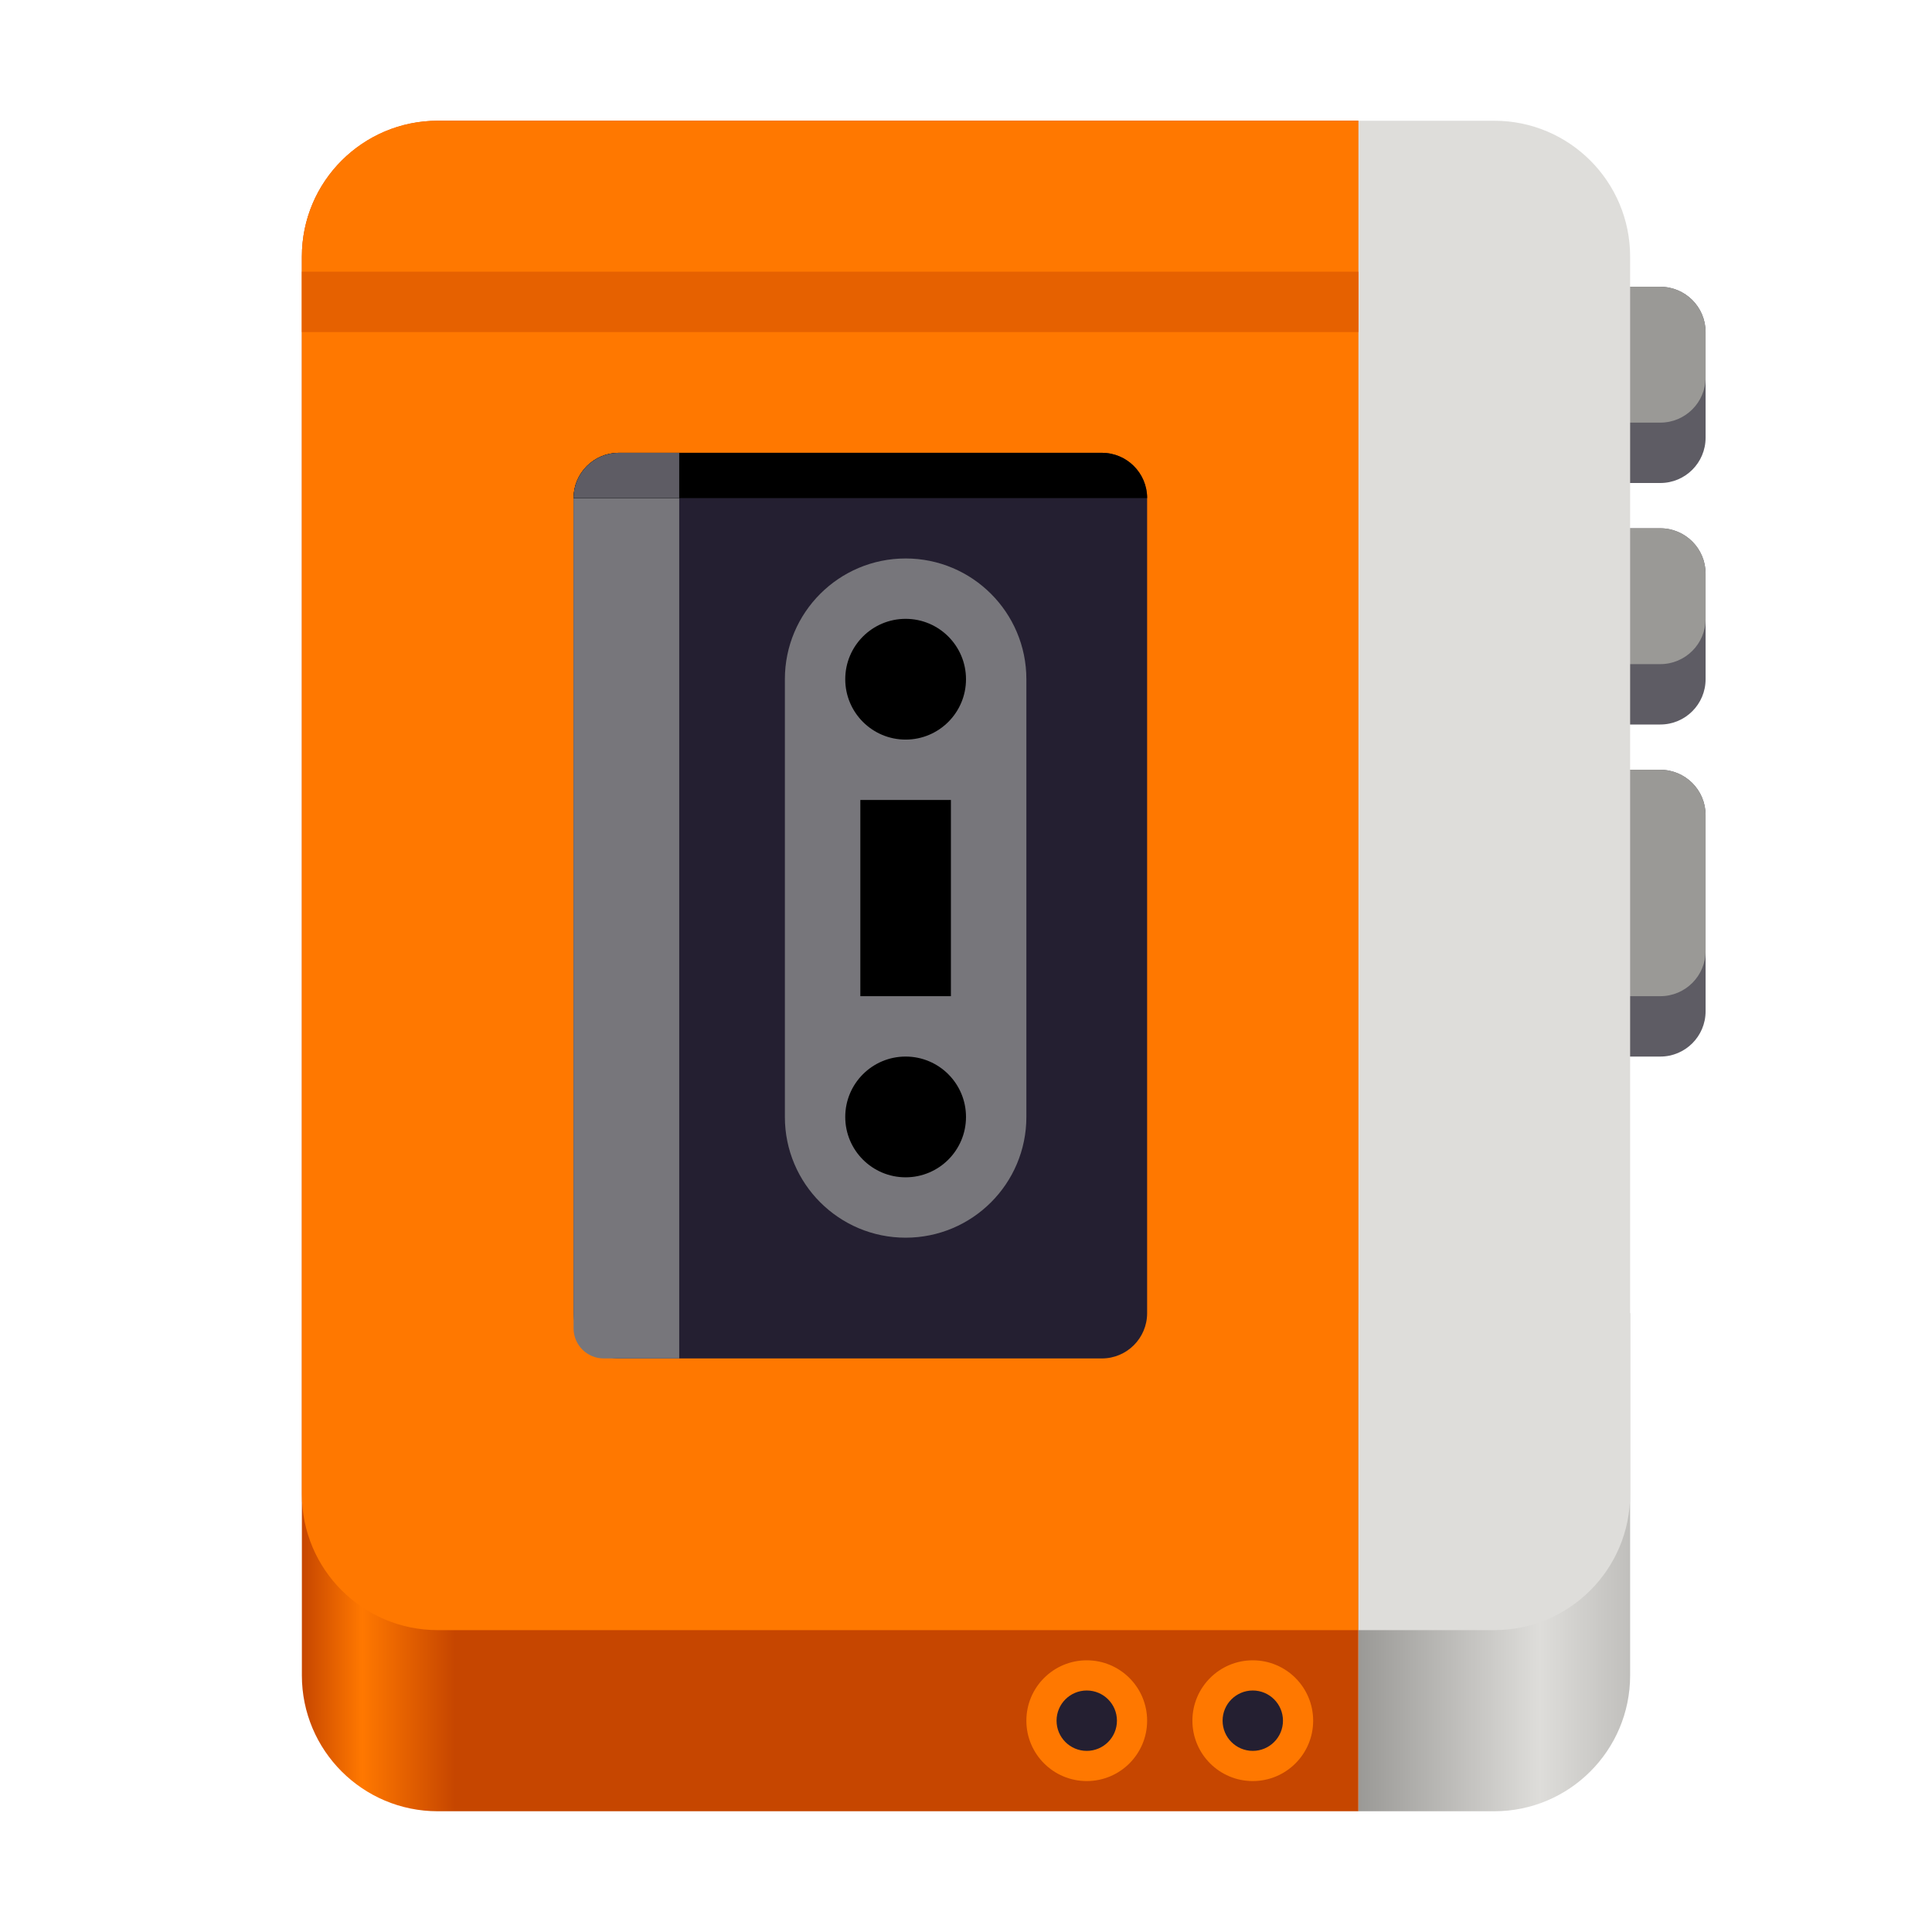
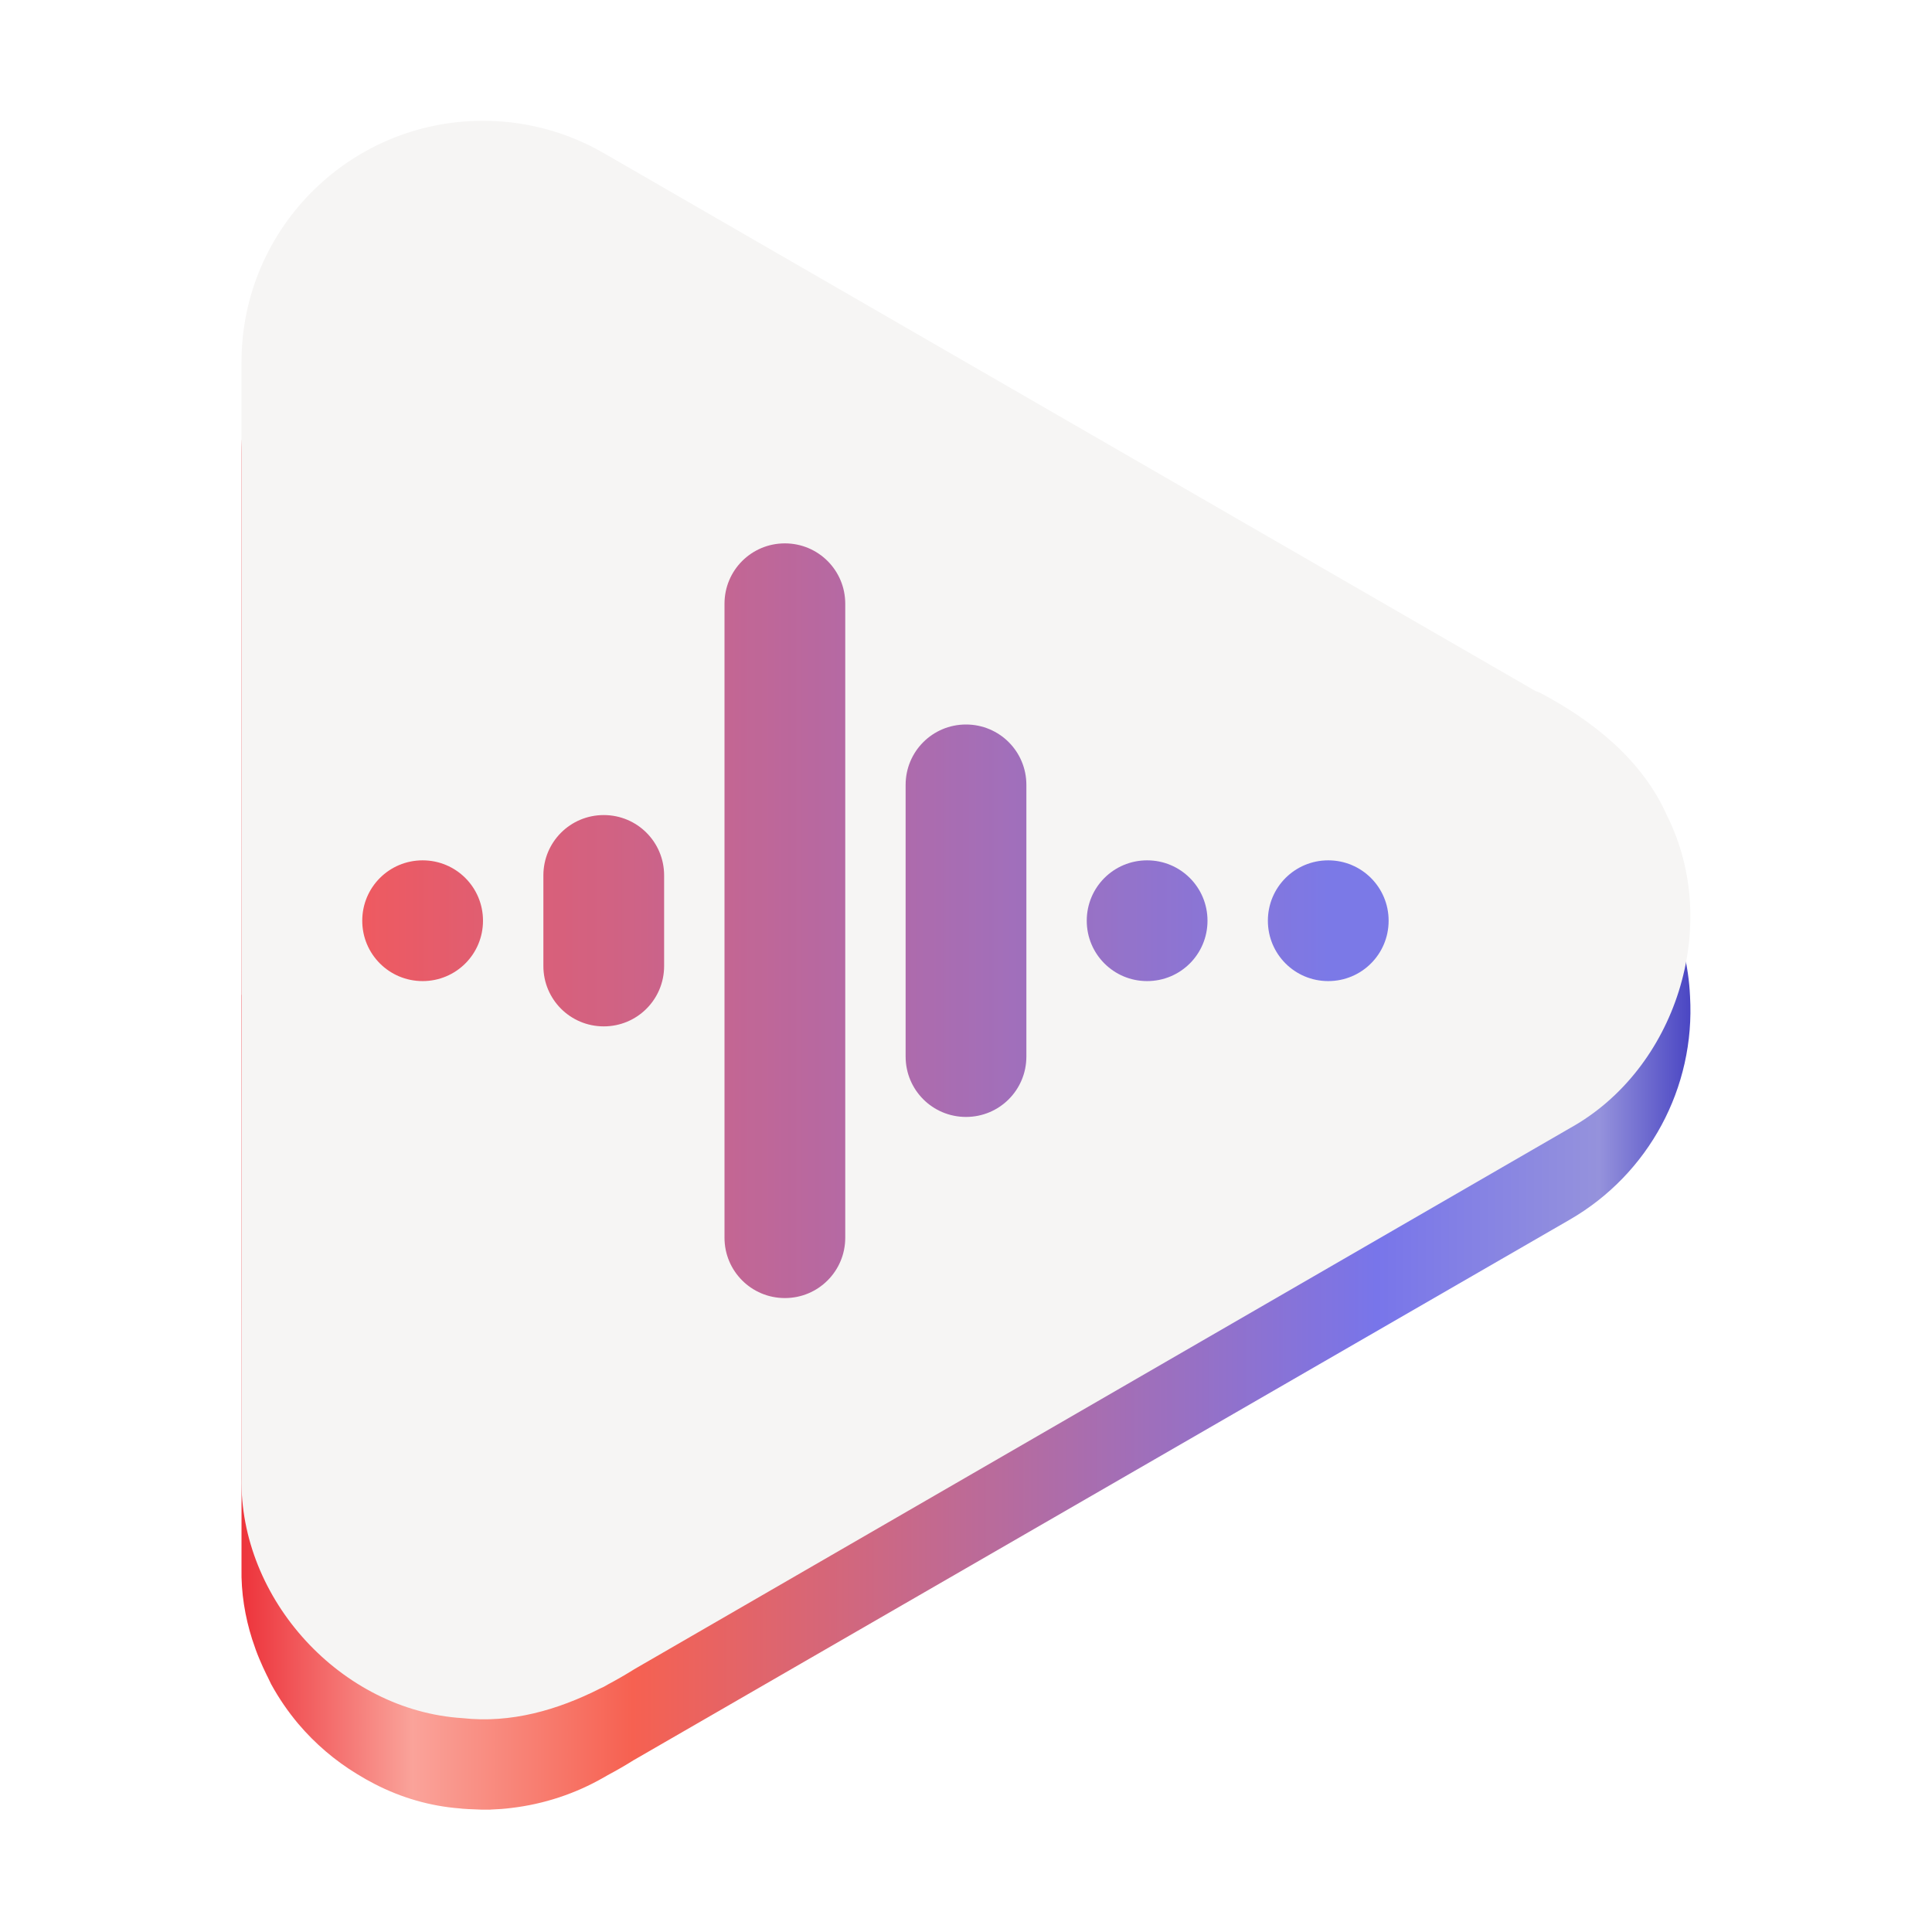
- <svg xmlns="http://www.w3.org/2000/svg" width="128" height="128" fill="none">
-   <path d="M20 17a9 9 0 0 1 9-9h61v112H29a9 9 0 0 1-9-9V17Z" fill="url(#a)" />
-   <path d="M20 17a9 9 0 0 1 9-9h61v100H29a9 9 0 0 1-9-9V17Z" fill="#FF7800" />
-   <path d="M90 87h18v24a9 9 0 0 1-9 9h-9V87Z" fill="url(#b)" />
-   <rect x="104" y="51" width="9" height="19" rx="3" fill="#5E5C64" />
-   <rect x="104" y="51" width="9" height="15" rx="3" fill="#9A9996" />
-   <rect x="104" y="19" width="9" height="13" rx="3" fill="#5E5C64" />
-   <rect x="104" y="19" width="9" height="9" rx="3" fill="#9A9996" />
-   <rect x="104" y="35" width="9" height="13" rx="3" fill="#5E5C64" />
-   <rect x="104" y="35" width="9" height="9" rx="3" fill="#9A9996" />
-   <path d="M90 8h9a9 9 0 0 1 9 9v82a9 9 0 0 1-9 9h-9V8Z" fill="#DEDDDA" />
-   <rect x="38" y="30" width="38" height="60" rx="3" fill="#241F31" />
-   <rect x="52" y="37" width="16" height="45" rx="8" fill="#77767B" />
-   <circle cx="60" cy="74" r="4" fill="#000" />
-   <circle cx="60" cy="45" r="4" fill="#000" />
-   <path fill="#000" d="M57 53h6v13h-6z" />
-   <path d="M38 33h7v57h-5a2 2 0 0 1-2-2V33Z" fill="#77767B" />
-   <path d="M38 33a3 3 0 0 1 3-3h32a3 3 0 0 1 3 3H38Z" fill="#000" />
-   <path d="M38 33a3 3 0 0 1 3-3h4v3h-7Z" fill="#5E5C64" />
-   <rect x="79" y="110" width="8" height="8" rx="4" fill="#FF7800" />
-   <rect x="81" y="112" width="4" height="4" rx="2" fill="#241F31" />
-   <rect x="68" y="110" width="8" height="8" rx="4" fill="#FF7800" />
-   <rect x="70" y="112" width="4" height="4" rx="2" fill="#241F31" />
-   <path d="M90 20H20" stroke="#E66100" stroke-width="4" />
-   <defs>
-     <linearGradient id="a" x1="20" y1="120" x2="90" y2="120" gradientUnits="userSpaceOnUse">
-       <stop stop-color="#C64600" />
-       <stop offset=".057" stop-color="#FF7800" />
-       <stop offset=".145" stop-color="#C64600" />
-     </linearGradient>
-     <linearGradient id="b" x1="108" y1="120" x2="90" y2="120" gradientUnits="userSpaceOnUse">
-       <stop stop-color="#C0BFBC" />
-       <stop offset=".333" stop-color="#DEDDDA" />
-       <stop offset="1" stop-color="#9A9996" />
-     </linearGradient>
-   </defs>
+ <svg xmlns="http://www.w3.org/2000/svg" height="128px" viewBox="0 0 128 128" width="128px">
+   <filter id="a" height="100%" width="100%" x="0%" y="0%">
+     <feColorMatrix color-interpolation-filters="sRGB" values="0 0 0 0 1 0 0 0 0 1 0 0 0 0 1 0 0 0 1 0" />
+   </filter>
+   <linearGradient id="b" gradientUnits="userSpaceOnUse" x1="16" x2="112" y1="72" y2="72">
+     <stop offset="0" stop-color="#ed333b" />
+     <stop offset="0.118" stop-color="#faa39a" />
+     <stop offset="0.27" stop-color="#f66151" />
+     <stop offset="0.783" stop-color="#7875ea" />
+     <stop offset="0.937" stop-color="#9592dc" />
+     <stop offset="1" stop-color="#4a46c3" />
+   </linearGradient>
+   <mask id="c">
+     <g filter="url(#a)">
+       <rect fill-opacity="0.8" height="153.6" width="153.6" x="-12.8" y="-12.8" />
+     </g>
+   </mask>
+   <linearGradient id="d" gradientUnits="userSpaceOnUse" x1="32" x2="96" y1="77" y2="77">
+     <stop offset="0" stop-color="#ed333b" />
+     <stop offset="1" stop-color="#5d5ae3" />
+   </linearGradient>
+   <clipPath id="e">
+     <rect height="152" width="192" />
+   </clipPath>
+   <path d="m 32.375 14.008 c -4.305 -0.102 -8.473 1.539 -11.555 4.547 c -3.082 3.012 -4.82 7.137 -4.82 11.445 v 16.977 c 0 6.656 0.008 13.316 0 19.973 v 0.074 v 16.414 c 0.004 6.82 0.008 13.641 0 20.461 c -0.031 1.621 0.23 3.211 0.711 4.723 c 0.008 0.016 0.012 0.027 0.016 0.043 c 0.137 0.422 0.285 0.84 0.461 1.254 c 0.148 0.355 0.309 0.707 0.48 1.055 c 0.02 0.039 0.039 0.074 0.059 0.113 c 0.074 0.164 0.152 0.324 0.234 0.488 c 0.512 0.934 1.113 1.816 1.805 2.637 c 1.109 1.309 2.422 2.43 3.891 3.324 c 0.387 0.238 0.785 0.465 1.191 0.672 c 1.734 0.891 3.637 1.453 5.621 1.605 c 0.059 0.004 0.121 0.016 0.184 0.02 c 0.246 0.02 0.492 0.031 0.738 0.039 c 0.355 0.02 0.711 0.031 1.066 0.023 c 0.027 -0.004 0.051 -0.004 0.078 -0.008 c 0.449 -0.016 0.898 -0.047 1.344 -0.105 c 2.156 -0.254 4.238 -0.941 6.121 -2.023 l 0.266 -0.152 c 0.59 -0.316 1.172 -0.648 1.734 -1.004 h 0.004 l 29.996 -17.32 l 32 -18.477 c 5.242 -3.027 8.324 -8.754 7.969 -14.801 c -0.094 -2.031 -0.574 -4.043 -1.496 -5.906 c -0.676 -1.539 -1.637 -2.875 -2.773 -4.059 c -0.051 -0.051 -0.102 -0.102 -0.148 -0.152 c -0.262 -0.262 -0.523 -0.52 -0.797 -0.766 c -0.227 -0.203 -0.457 -0.398 -0.691 -0.586 c -0.172 -0.141 -0.348 -0.277 -0.523 -0.414 c -0.152 -0.113 -0.305 -0.227 -0.461 -0.336 c -0.98 -0.707 -2.016 -1.34 -3.078 -1.902 c -0.082 -0.031 -0.164 -0.059 -0.246 -0.09 l -61.754 -35.648 c -2.32 -1.34 -4.941 -2.074 -7.625 -2.137 z m 0 0" fill="url(#b)" fill-rule="evenodd" />
+   <path d="m 32.379 8.008 c -8.984 -0.211 -16.379 7.008 -16.379 15.992 v 41.898 c 0.004 0.012 0.008 0.02 0.016 0.031 c -0.023 10.656 -0.004 21.312 -0.016 31.969 c -0.148 8.055 6.602 15.43 14.648 15.934 c 3.203 0.355 6.305 -0.539 9.129 -1.973 c 0.074 -0.035 0.148 -0.062 0.223 -0.102 l 0.266 -0.152 c 0.59 -0.316 1.172 -0.648 1.734 -1 c 0 -0.004 0 -0.004 0.004 -0.004 l 61.996 -35.852 c 7.047 -3.895 10.059 -13.43 6.473 -20.652 c -1.641 -3.742 -4.938 -6.352 -8.473 -8.215 c -0.082 -0.031 -0.164 -0.059 -0.246 -0.086 l -61.754 -35.652 c -2.32 -1.34 -4.941 -2.074 -7.621 -2.137 z m 0 0" fill="#f6f5f4" fill-rule="evenodd" />
+   <g mask="url(#c)">
+     <g clip-path="url(#e)" transform="matrix(1 0 0 1 -8 -16)">
+       <path d="m 96 73 c 2.215 0 4 1.785 4 4 s -1.785 4 -4 4 s -4 -1.785 -4 -4 s 1.785 -4 4 -4 z m -60 0 c 2.215 0 4 1.785 4 4 s -1.785 4 -4 4 s -4 -1.785 -4 -4 s 1.785 -4 4 -4 z m 48 0 c 2.215 0 4 1.785 4 4 s -1.785 4 -4 4 s -4 -1.785 -4 -4 s 1.785 -4 4 -4 z m -12 -9 c 2.215 0 4 1.785 4 4 v 18 c 0 2.215 -1.785 4 -4 4 s -4 -1.785 -4 -4 v -18 c 0 -2.215 1.785 -4 4 -4 z m -12 -12 c 2.215 0 4 1.785 4 4 v 42 c 0 2.215 -1.785 4 -4 4 s -4 -1.785 -4 -4 v -42 c 0 -2.215 1.785 -4 4 -4 z m -12 18 c 2.215 0 4 1.785 4 4 v 6 c 0 2.215 -1.785 4 -4 4 s -4 -1.785 -4 -4 v -6 c 0 -2.215 1.785 -4 4 -4 z m 0 0" fill="url(#d)" />
+     </g>
+   </g>
</svg>
